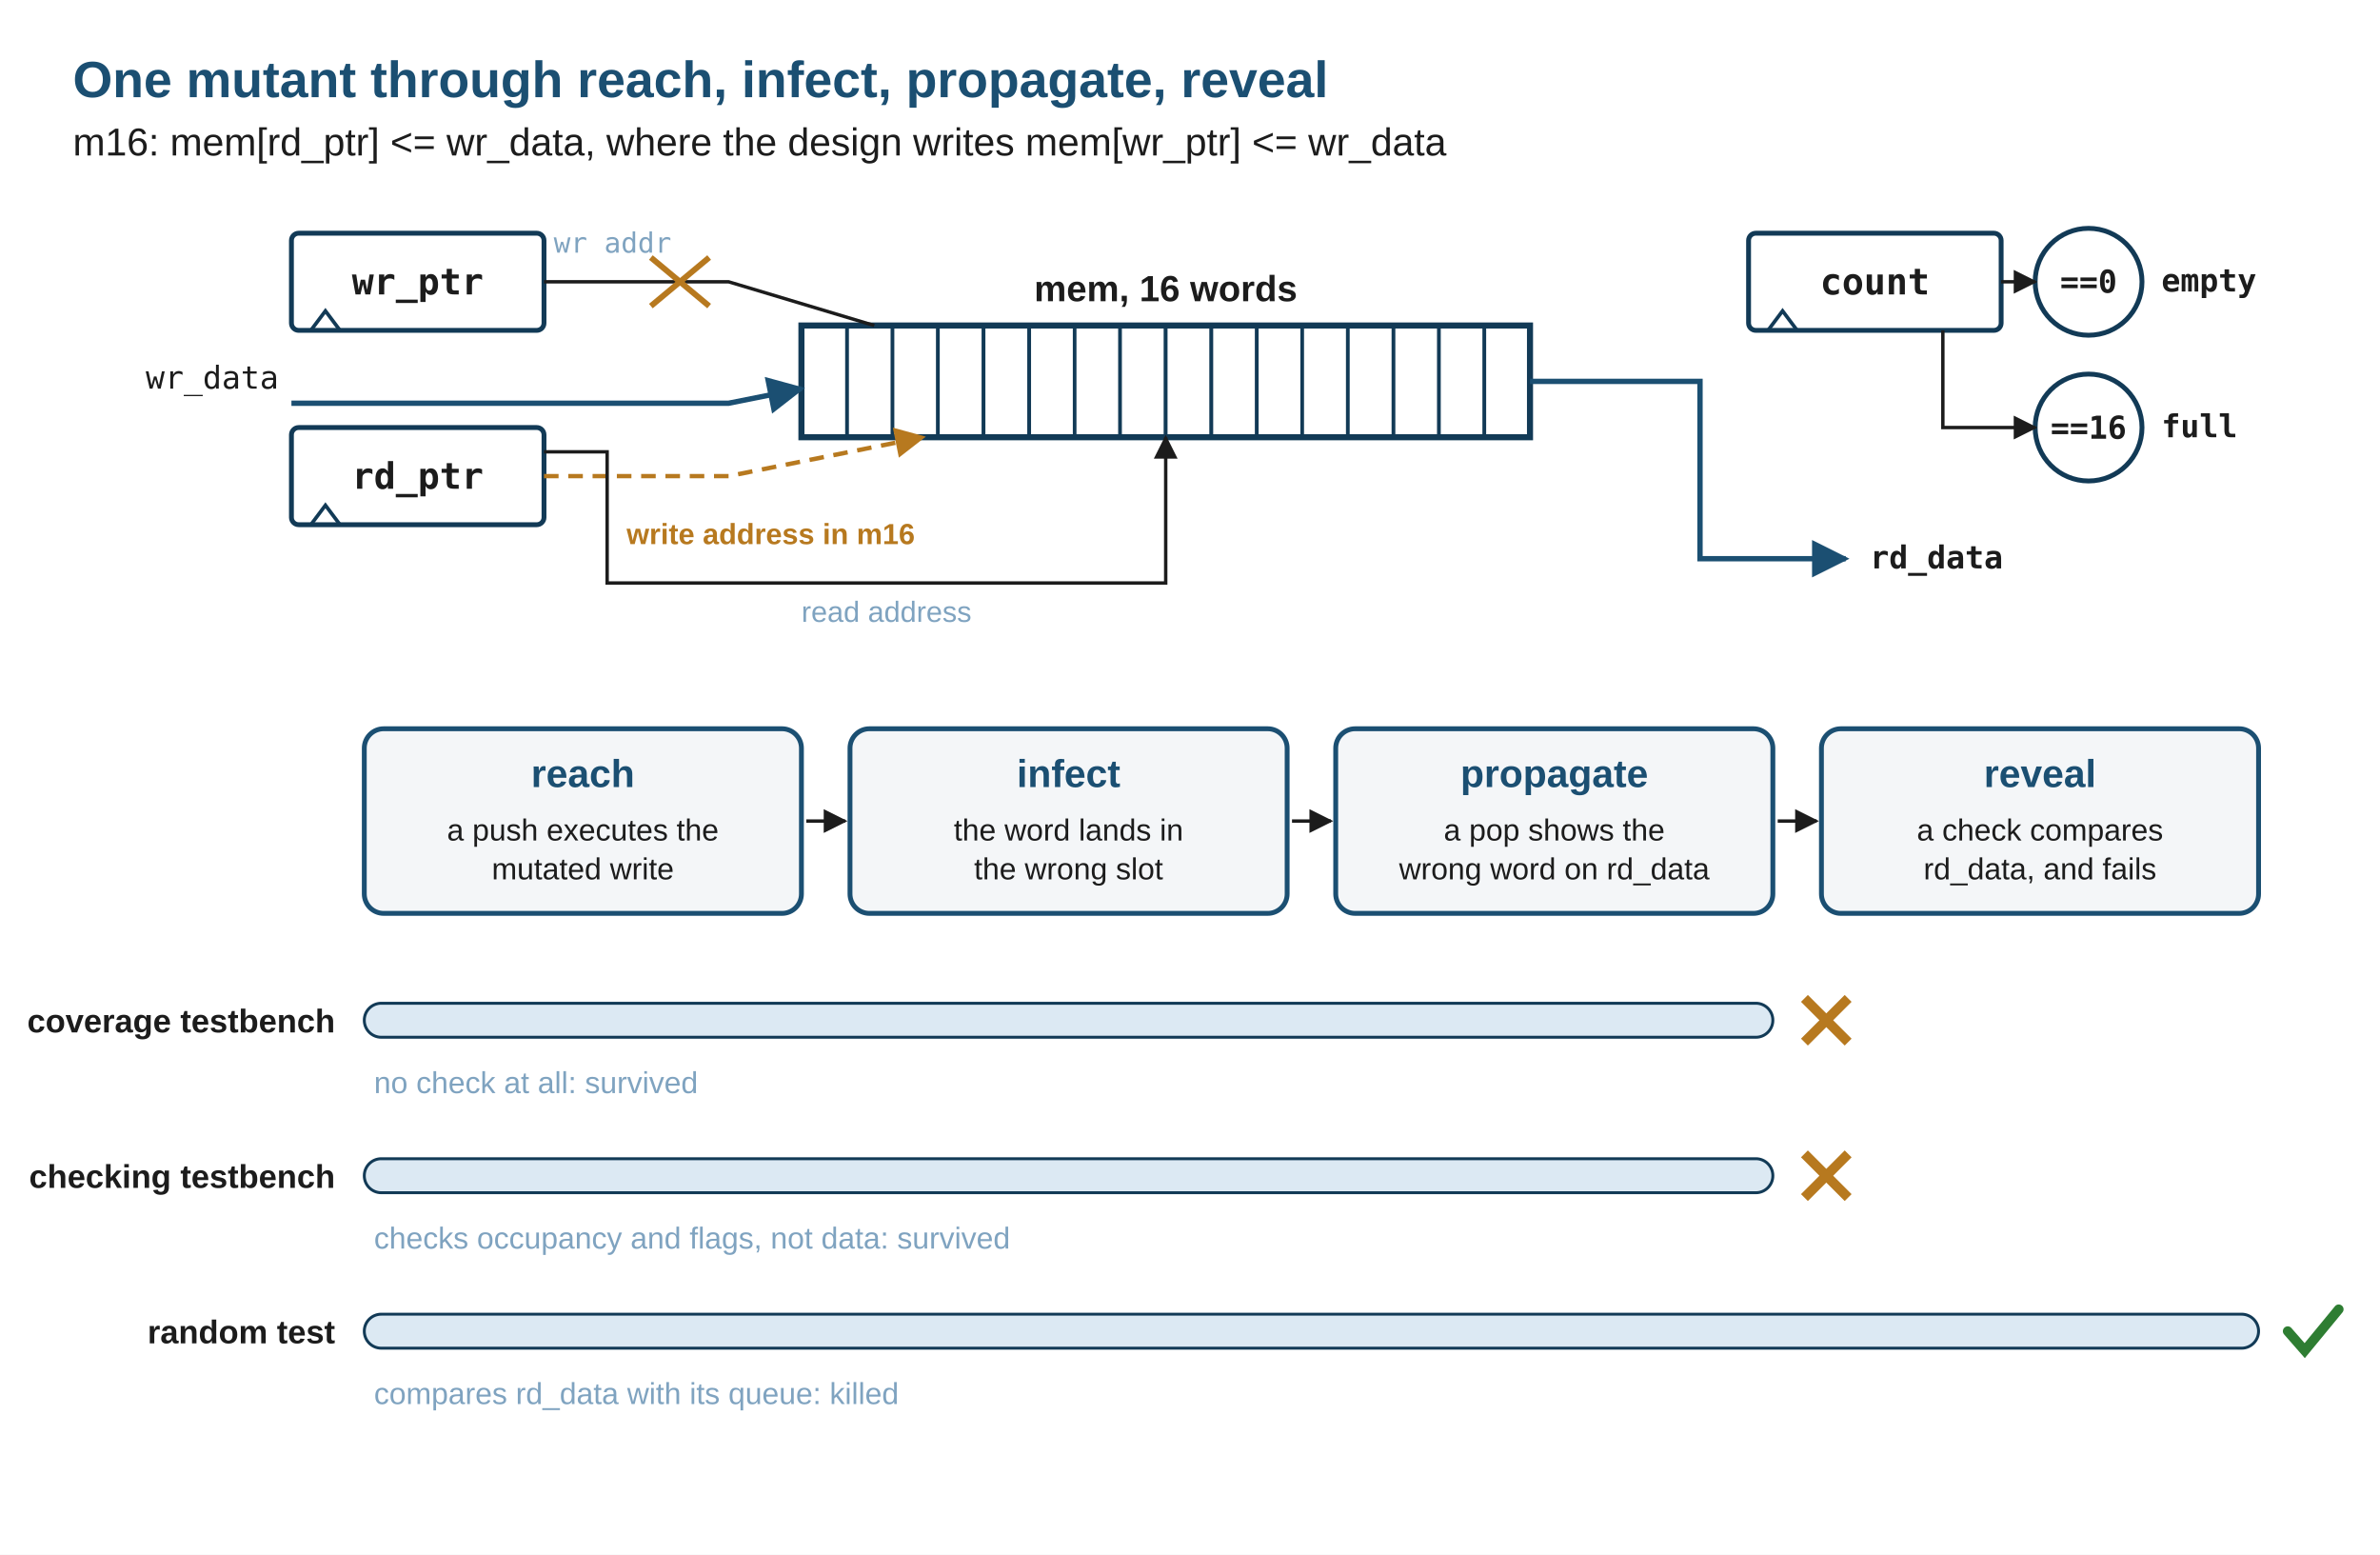
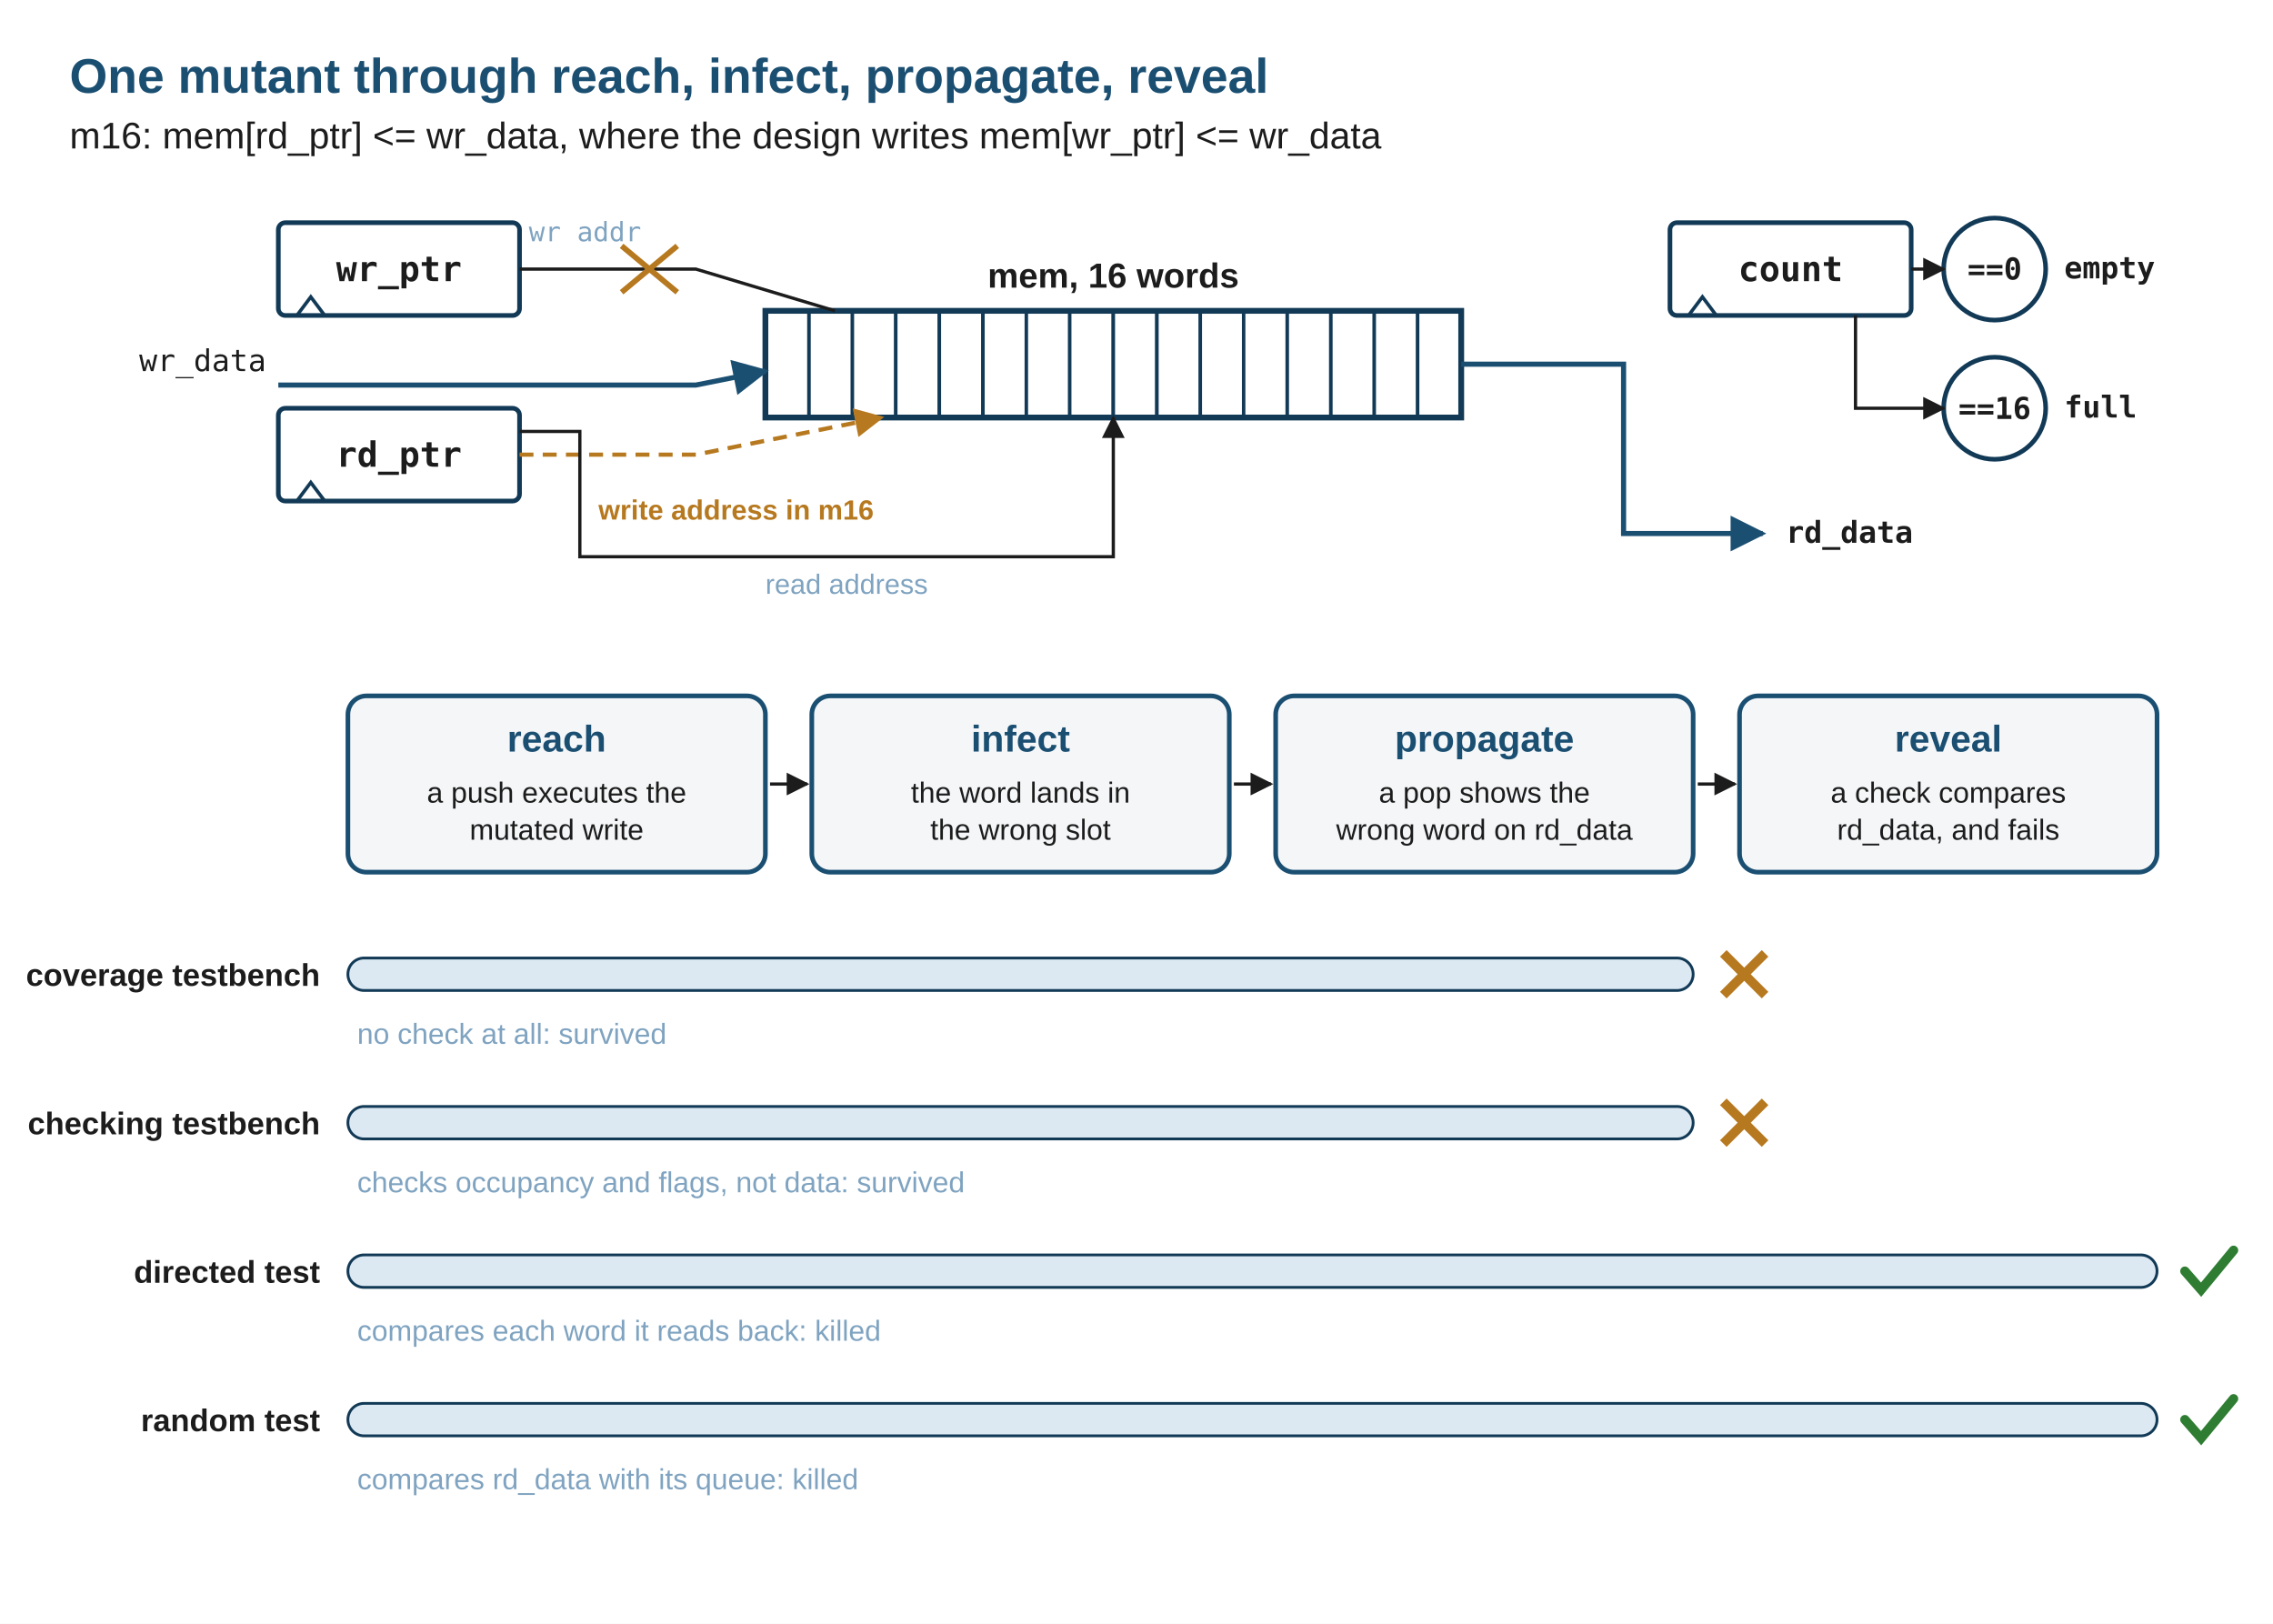
- <svg xmlns="http://www.w3.org/2000/svg" viewBox="0 0 980 640" width="980" height="640" role="img" aria-label="One mutant through reach, infect, propagate, reveal">
+ <svg xmlns="http://www.w3.org/2000/svg" viewBox="0 0 980 700" width="980" height="700" role="img" aria-label="One mutant through reach, infect, propagate, reveal">
  <defs>
    <marker id="ah" viewBox="0 0 10 10" refX="9" refY="5" markerWidth="8" markerHeight="8" orient="auto-start-reverse">
      <path d="M0,0 L10,5 L0,10 Z" fill="#7FA3C0" />
    </marker>
    <marker id="ahj" viewBox="0 0 10 10" refX="9" refY="5" markerWidth="8" markerHeight="8" orient="auto-start-reverse">
      <path d="M0,0 L10,5 L0,10 Z" fill="#5B3E8E" />
    </marker>
    <marker id="ahd" viewBox="0 0 10 10" refX="9" refY="5" markerWidth="7" markerHeight="7" orient="auto-start-reverse">
      <path d="M0,0 L10,5 L0,10 Z" fill="#1B4F72" />
    </marker>
    <marker id="ahc" viewBox="0 0 10 10" refX="9" refY="5" markerWidth="7" markerHeight="7" orient="auto-start-reverse">
      <path d="M0,0 L10,5 L0,10 Z" fill="#B7791F" />
    </marker>
    <marker id="ahg" viewBox="0 0 10 10" refX="9" refY="5" markerWidth="7" markerHeight="7" orient="auto-start-reverse">
      <path d="M0,0 L10,5 L0,10 Z" fill="#1C1C1C" />
    </marker>
    <pattern id="hatch" width="6" height="6" patternUnits="userSpaceOnUse" patternTransform="rotate(45)">
      <line x1="0" y1="0" x2="0" y2="6" stroke="#CBD2D9" stroke-width="2" />
    </pattern>
  </defs>
-   <rect width="980" height="640" fill="white" />
+   <rect width="980" height="700" fill="white" />
  <text x="30" y="40.0" font-family="'Source Sans 3', 'Helvetica Neue', Arial, sans-serif" font-size="21" font-weight="700" text-anchor="start" fill="#1B4F72">One mutant through reach, infect, propagate, reveal</text>
  <text x="30" y="64.0" font-family="'Source Sans 3', 'Helvetica Neue', Arial, sans-serif" font-size="16" font-weight="400" text-anchor="start" fill="#1C1C1C">m16: mem[rd_ptr] &lt;= wr_data, where the design writes mem[wr_ptr] &lt;= wr_data</text>
  <rect x="120.0" y="96.0" width="104.0" height="40.0" rx="3" fill="white" stroke="#123A56" stroke-width="2" />
  <text x="172.0" y="121.2" font-family="'JetBrains Mono', Menlo, monospace" font-size="15" font-weight="600" text-anchor="middle" fill="#1C1C1C">wr_ptr</text>
  <path d="M128,136 L134,128 L140,136" fill="none" stroke="#123A56" stroke-width="1.5" />
  <rect x="120.0" y="176.0" width="104.0" height="40.0" rx="3" fill="white" stroke="#123A56" stroke-width="2" />
  <text x="172.0" y="201.2" font-family="'JetBrains Mono', Menlo, monospace" font-size="15" font-weight="600" text-anchor="middle" fill="#1C1C1C">rd_ptr</text>
  <path d="M128,216 L134,208 L140,216" fill="none" stroke="#123A56" stroke-width="1.5" />
  <rect x="330.0" y="134.0" width="18.8" height="46.0" rx="0" fill="white" stroke="#123A56" stroke-width="1.5" />
  <rect x="348.8" y="134.0" width="18.8" height="46.0" rx="0" fill="white" stroke="#123A56" stroke-width="1.5" />
  <rect x="367.5" y="134.0" width="18.8" height="46.0" rx="0" fill="white" stroke="#123A56" stroke-width="1.5" />
  <rect x="386.2" y="134.0" width="18.8" height="46.0" rx="0" fill="white" stroke="#123A56" stroke-width="1.5" />
  <rect x="405.0" y="134.0" width="18.8" height="46.0" rx="0" fill="white" stroke="#123A56" stroke-width="1.5" />
  <rect x="423.8" y="134.0" width="18.8" height="46.0" rx="0" fill="white" stroke="#123A56" stroke-width="1.5" />
  <rect x="442.5" y="134.0" width="18.8" height="46.0" rx="0" fill="white" stroke="#123A56" stroke-width="1.5" />
  <rect x="461.2" y="134.0" width="18.8" height="46.0" rx="0" fill="white" stroke="#123A56" stroke-width="1.5" />
  <rect x="480.0" y="134.0" width="18.8" height="46.0" rx="0" fill="white" stroke="#123A56" stroke-width="1.5" />
  <rect x="498.8" y="134.0" width="18.8" height="46.0" rx="0" fill="white" stroke="#123A56" stroke-width="1.5" />
  <rect x="517.5" y="134.0" width="18.8" height="46.0" rx="0" fill="white" stroke="#123A56" stroke-width="1.5" />
  <rect x="536.2" y="134.0" width="18.8" height="46.0" rx="0" fill="white" stroke="#123A56" stroke-width="1.5" />
  <rect x="555.0" y="134.0" width="18.8" height="46.0" rx="0" fill="white" stroke="#123A56" stroke-width="1.5" />
  <rect x="573.8" y="134.0" width="18.8" height="46.0" rx="0" fill="white" stroke="#123A56" stroke-width="1.5" />
  <rect x="592.5" y="134.0" width="18.8" height="46.0" rx="0" fill="white" stroke="#123A56" stroke-width="1.5" />
  <rect x="611.2" y="134.0" width="18.8" height="46.0" rx="0" fill="white" stroke="#123A56" stroke-width="1.5" />
  <rect x="330.0" y="134.0" width="300.0" height="46.0" rx="0" fill="none" stroke="#123A56" stroke-width="2.5" />
  <text x="480.0" y="124.0" font-family="'Source Sans 3', 'Helvetica Neue', Arial, sans-serif" font-size="15" font-weight="700" text-anchor="middle" fill="#1C1C1C">mem, 16 words</text>
  <rect x="720.0" y="96.0" width="104.0" height="40.0" rx="3" fill="white" stroke="#123A56" stroke-width="2" />
  <text x="772.0" y="121.2" font-family="'JetBrains Mono', Menlo, monospace" font-size="15" font-weight="600" text-anchor="middle" fill="#1C1C1C">count</text>
  <path d="M728,136 L734,128 L740,136" fill="none" stroke="#123A56" stroke-width="1.5" />
  <text x="60.0" y="160.0" font-family="'JetBrains Mono', Menlo, monospace" font-size="13" font-weight="500" text-anchor="start" fill="#1C1C1C">wr_data</text>
  <path d="M120.0,166.0 L300.0,166.0 L330.0,160.0" fill="none" stroke="#1B4F72" stroke-width="2.2" marker-end="url(#ahd)" />
  <path d="M224.0,116.0 L300.0,116.0 L360.0,134.0" fill="none" stroke="#1C1C1C" stroke-width="1.4" />
  <line x1="268.0" y1="106.0" x2="292.0" y2="126.0" stroke="#B7791F" stroke-width="2.4" />
  <line x1="268.0" y1="126.0" x2="292.0" y2="106.0" stroke="#B7791F" stroke-width="2.4" />
  <text x="228.0" y="104.0" font-family="'JetBrains Mono', Menlo, monospace" font-size="11.5" font-weight="400" text-anchor="start" fill="#7FA3C0">wr addr</text>
  <path d="M224.0,196.0 L300.0,196.0 L380.0,180.0" fill="none" stroke="#B7791F" stroke-width="1.8" stroke-dasharray="6 4" marker-end="url(#ahc)" />
  <text x="258.0" y="224.0" font-family="'Source Sans 3', 'Helvetica Neue', Arial, sans-serif" font-size="12" font-weight="700" text-anchor="start" fill="#B7791F">write address in m16</text>
  <path d="M224.0,186.0 L250.0,186.0 L250.0,240.0 L480.0,240.0 L480.0,180.0" fill="none" stroke="#1C1C1C" stroke-width="1.4" marker-end="url(#ahg)" />
  <text x="330.0" y="256.0" font-family="'Source Sans 3', 'Helvetica Neue', Arial, sans-serif" font-size="12" font-weight="400" text-anchor="start" fill="#7FA3C0">read address</text>
  <path d="M630.0,157.0 L700.0,157.0 L700.0,230.0 L760.0,230.0" fill="none" stroke="#1B4F72" stroke-width="2.2" marker-end="url(#ahd)" />
  <text x="770.0" y="234.0" font-family="'JetBrains Mono', Menlo, monospace" font-size="13" font-weight="600" text-anchor="start" fill="#1C1C1C">rd_data</text>
  <circle cx="860" cy="116" r="22" fill="white" stroke="#123A56" stroke-width="2" />
  <text x="860" y="120.5" font-family="'JetBrains Mono', Menlo, monospace" font-size="13" font-weight="700" text-anchor="middle" fill="#1C1C1C">==0</text>
  <path d="M824.0,116.0 L838.0,116.0" fill="none" stroke="#1C1C1C" stroke-width="1.4" marker-end="url(#ahg)" />
  <text x="890.0" y="120.0" font-family="'JetBrains Mono', Menlo, monospace" font-size="13" font-weight="600" text-anchor="start" fill="#1C1C1C">empty</text>
  <circle cx="860" cy="176" r="22" fill="white" stroke="#123A56" stroke-width="2" />
  <text x="860" y="180.6" font-family="'JetBrains Mono', Menlo, monospace" font-size="13" font-weight="700" text-anchor="middle" fill="#1C1C1C">==16</text>
  <path d="M800.0,136.0 L800.0,176.0 L838.0,176.0" fill="none" stroke="#1C1C1C" stroke-width="1.4" marker-end="url(#ahg)" />
  <text x="890.0" y="180.0" font-family="'JetBrains Mono', Menlo, monospace" font-size="13" font-weight="600" text-anchor="start" fill="#1C1C1C">full</text>
  <rect x="150.0" y="300.0" width="180.0" height="76.0" rx="8" fill="#F4F6F8" stroke="#1B4F72" stroke-width="2" />
  <text x="240.0" y="324.0" font-family="'Source Sans 3', 'Helvetica Neue', Arial, sans-serif" font-size="16" font-weight="700" text-anchor="middle" fill="#1B4F72">reach</text>
  <text x="240.0" y="346.0" font-family="'Source Sans 3', 'Helvetica Neue', Arial, sans-serif" font-size="12.5" font-weight="400" text-anchor="middle" fill="#1C1C1C">a push executes the</text>
  <text x="240.0" y="362.0" font-family="'Source Sans 3', 'Helvetica Neue', Arial, sans-serif" font-size="12.5" font-weight="400" text-anchor="middle" fill="#1C1C1C">mutated write</text>
  <rect x="350.0" y="300.0" width="180.0" height="76.0" rx="8" fill="#F4F6F8" stroke="#1B4F72" stroke-width="2" />
  <text x="440.0" y="324.0" font-family="'Source Sans 3', 'Helvetica Neue', Arial, sans-serif" font-size="16" font-weight="700" text-anchor="middle" fill="#1B4F72">infect</text>
  <text x="440.0" y="346.0" font-family="'Source Sans 3', 'Helvetica Neue', Arial, sans-serif" font-size="12.5" font-weight="400" text-anchor="middle" fill="#1C1C1C">the word lands in</text>
  <text x="440.0" y="362.0" font-family="'Source Sans 3', 'Helvetica Neue', Arial, sans-serif" font-size="12.5" font-weight="400" text-anchor="middle" fill="#1C1C1C">the wrong slot</text>
  <path d="M332.0,338.0 L348.0,338.0" fill="none" stroke="#1C1C1C" stroke-width="1.4" marker-end="url(#ahg)" />
  <rect x="550.0" y="300.0" width="180.0" height="76.0" rx="8" fill="#F4F6F8" stroke="#1B4F72" stroke-width="2" />
  <text x="640.0" y="324.0" font-family="'Source Sans 3', 'Helvetica Neue', Arial, sans-serif" font-size="16" font-weight="700" text-anchor="middle" fill="#1B4F72">propagate</text>
  <text x="640.0" y="346.0" font-family="'Source Sans 3', 'Helvetica Neue', Arial, sans-serif" font-size="12.5" font-weight="400" text-anchor="middle" fill="#1C1C1C">a pop shows the</text>
  <text x="640.0" y="362.0" font-family="'Source Sans 3', 'Helvetica Neue', Arial, sans-serif" font-size="12.5" font-weight="400" text-anchor="middle" fill="#1C1C1C">wrong word on rd_data</text>
  <path d="M532.0,338.0 L548.0,338.0" fill="none" stroke="#1C1C1C" stroke-width="1.4" marker-end="url(#ahg)" />
  <rect x="750.0" y="300.0" width="180.0" height="76.0" rx="8" fill="#F4F6F8" stroke="#1B4F72" stroke-width="2" />
  <text x="840.0" y="324.0" font-family="'Source Sans 3', 'Helvetica Neue', Arial, sans-serif" font-size="16" font-weight="700" text-anchor="middle" fill="#1B4F72">reveal</text>
  <text x="840.0" y="346.0" font-family="'Source Sans 3', 'Helvetica Neue', Arial, sans-serif" font-size="12.5" font-weight="400" text-anchor="middle" fill="#1C1C1C">a check compares</text>
  <text x="840.0" y="362.0" font-family="'Source Sans 3', 'Helvetica Neue', Arial, sans-serif" font-size="12.5" font-weight="400" text-anchor="middle" fill="#1C1C1C">rd_data, and fails</text>
  <path d="M732.0,338.0 L748.0,338.0" fill="none" stroke="#1C1C1C" stroke-width="1.4" marker-end="url(#ahg)" />
  <text x="138.0" y="425.0" font-family="'Source Sans 3', 'Helvetica Neue', Arial, sans-serif" font-size="13.5" font-weight="600" text-anchor="end" fill="#1C1C1C">coverage testbench</text>
  <rect x="150" y="413" width="580" height="14" rx="7" fill="#DCE9F3" stroke="#123A56" stroke-width="1.2" />
  <line x1="743.0" y1="411.0" x2="761.0" y2="429.0" stroke="#B7791F" stroke-width="4" />
  <line x1="743.0" y1="429.0" x2="761.0" y2="411.0" stroke="#B7791F" stroke-width="4" />
  <text x="154.0" y="450.0" font-family="'Source Sans 3', 'Helvetica Neue', Arial, sans-serif" font-size="12.5" font-weight="400" text-anchor="start" fill="#7FA3C0">no check at all: survived</text>
  <text x="138.0" y="489.0" font-family="'Source Sans 3', 'Helvetica Neue', Arial, sans-serif" font-size="13.5" font-weight="600" text-anchor="end" fill="#1C1C1C">checking testbench</text>
  <rect x="150" y="477" width="580" height="14" rx="7" fill="#DCE9F3" stroke="#123A56" stroke-width="1.2" />
  <line x1="743.0" y1="475.0" x2="761.0" y2="493.0" stroke="#B7791F" stroke-width="4" />
  <line x1="743.0" y1="493.0" x2="761.0" y2="475.0" stroke="#B7791F" stroke-width="4" />
  <text x="154.0" y="514.0" font-family="'Source Sans 3', 'Helvetica Neue', Arial, sans-serif" font-size="12.5" font-weight="400" text-anchor="start" fill="#7FA3C0">checks occupancy and flags, not data: survived</text>
-   <text x="138.0" y="553.0" font-family="'Source Sans 3', 'Helvetica Neue', Arial, sans-serif" font-size="13.5" font-weight="600" text-anchor="end" fill="#1C1C1C">random test</text>
+   <text x="138.0" y="553.0" font-family="'Source Sans 3', 'Helvetica Neue', Arial, sans-serif" font-size="13.5" font-weight="600" text-anchor="end" fill="#1C1C1C">directed test</text>
  <rect x="150" y="541" width="780" height="14" rx="7" fill="#DCE9F3" stroke="#123A56" stroke-width="1.2" />
  <path d="M942,548 L949,556 L963,539" fill="none" stroke="#2E7D32" stroke-width="4" stroke-linecap="round" />
-   <text x="154.0" y="578.0" font-family="'Source Sans 3', 'Helvetica Neue', Arial, sans-serif" font-size="12.5" font-weight="400" text-anchor="start" fill="#7FA3C0">compares rd_data with its queue: killed</text>
+   <text x="154.0" y="578.0" font-family="'Source Sans 3', 'Helvetica Neue', Arial, sans-serif" font-size="12.5" font-weight="400" text-anchor="start" fill="#7FA3C0">compares each word it reads back: killed</text>
+   <text x="138.0" y="617.0" font-family="'Source Sans 3', 'Helvetica Neue', Arial, sans-serif" font-size="13.5" font-weight="600" text-anchor="end" fill="#1C1C1C">random test</text>
+   <rect x="150" y="605" width="780" height="14" rx="7" fill="#DCE9F3" stroke="#123A56" stroke-width="1.2" />
+   <path d="M942,612 L949,620 L963,603" fill="none" stroke="#2E7D32" stroke-width="4" stroke-linecap="round" />
+   <text x="154.0" y="642.0" font-family="'Source Sans 3', 'Helvetica Neue', Arial, sans-serif" font-size="12.5" font-weight="400" text-anchor="start" fill="#7FA3C0">compares rd_data with its queue: killed</text>
</svg>
